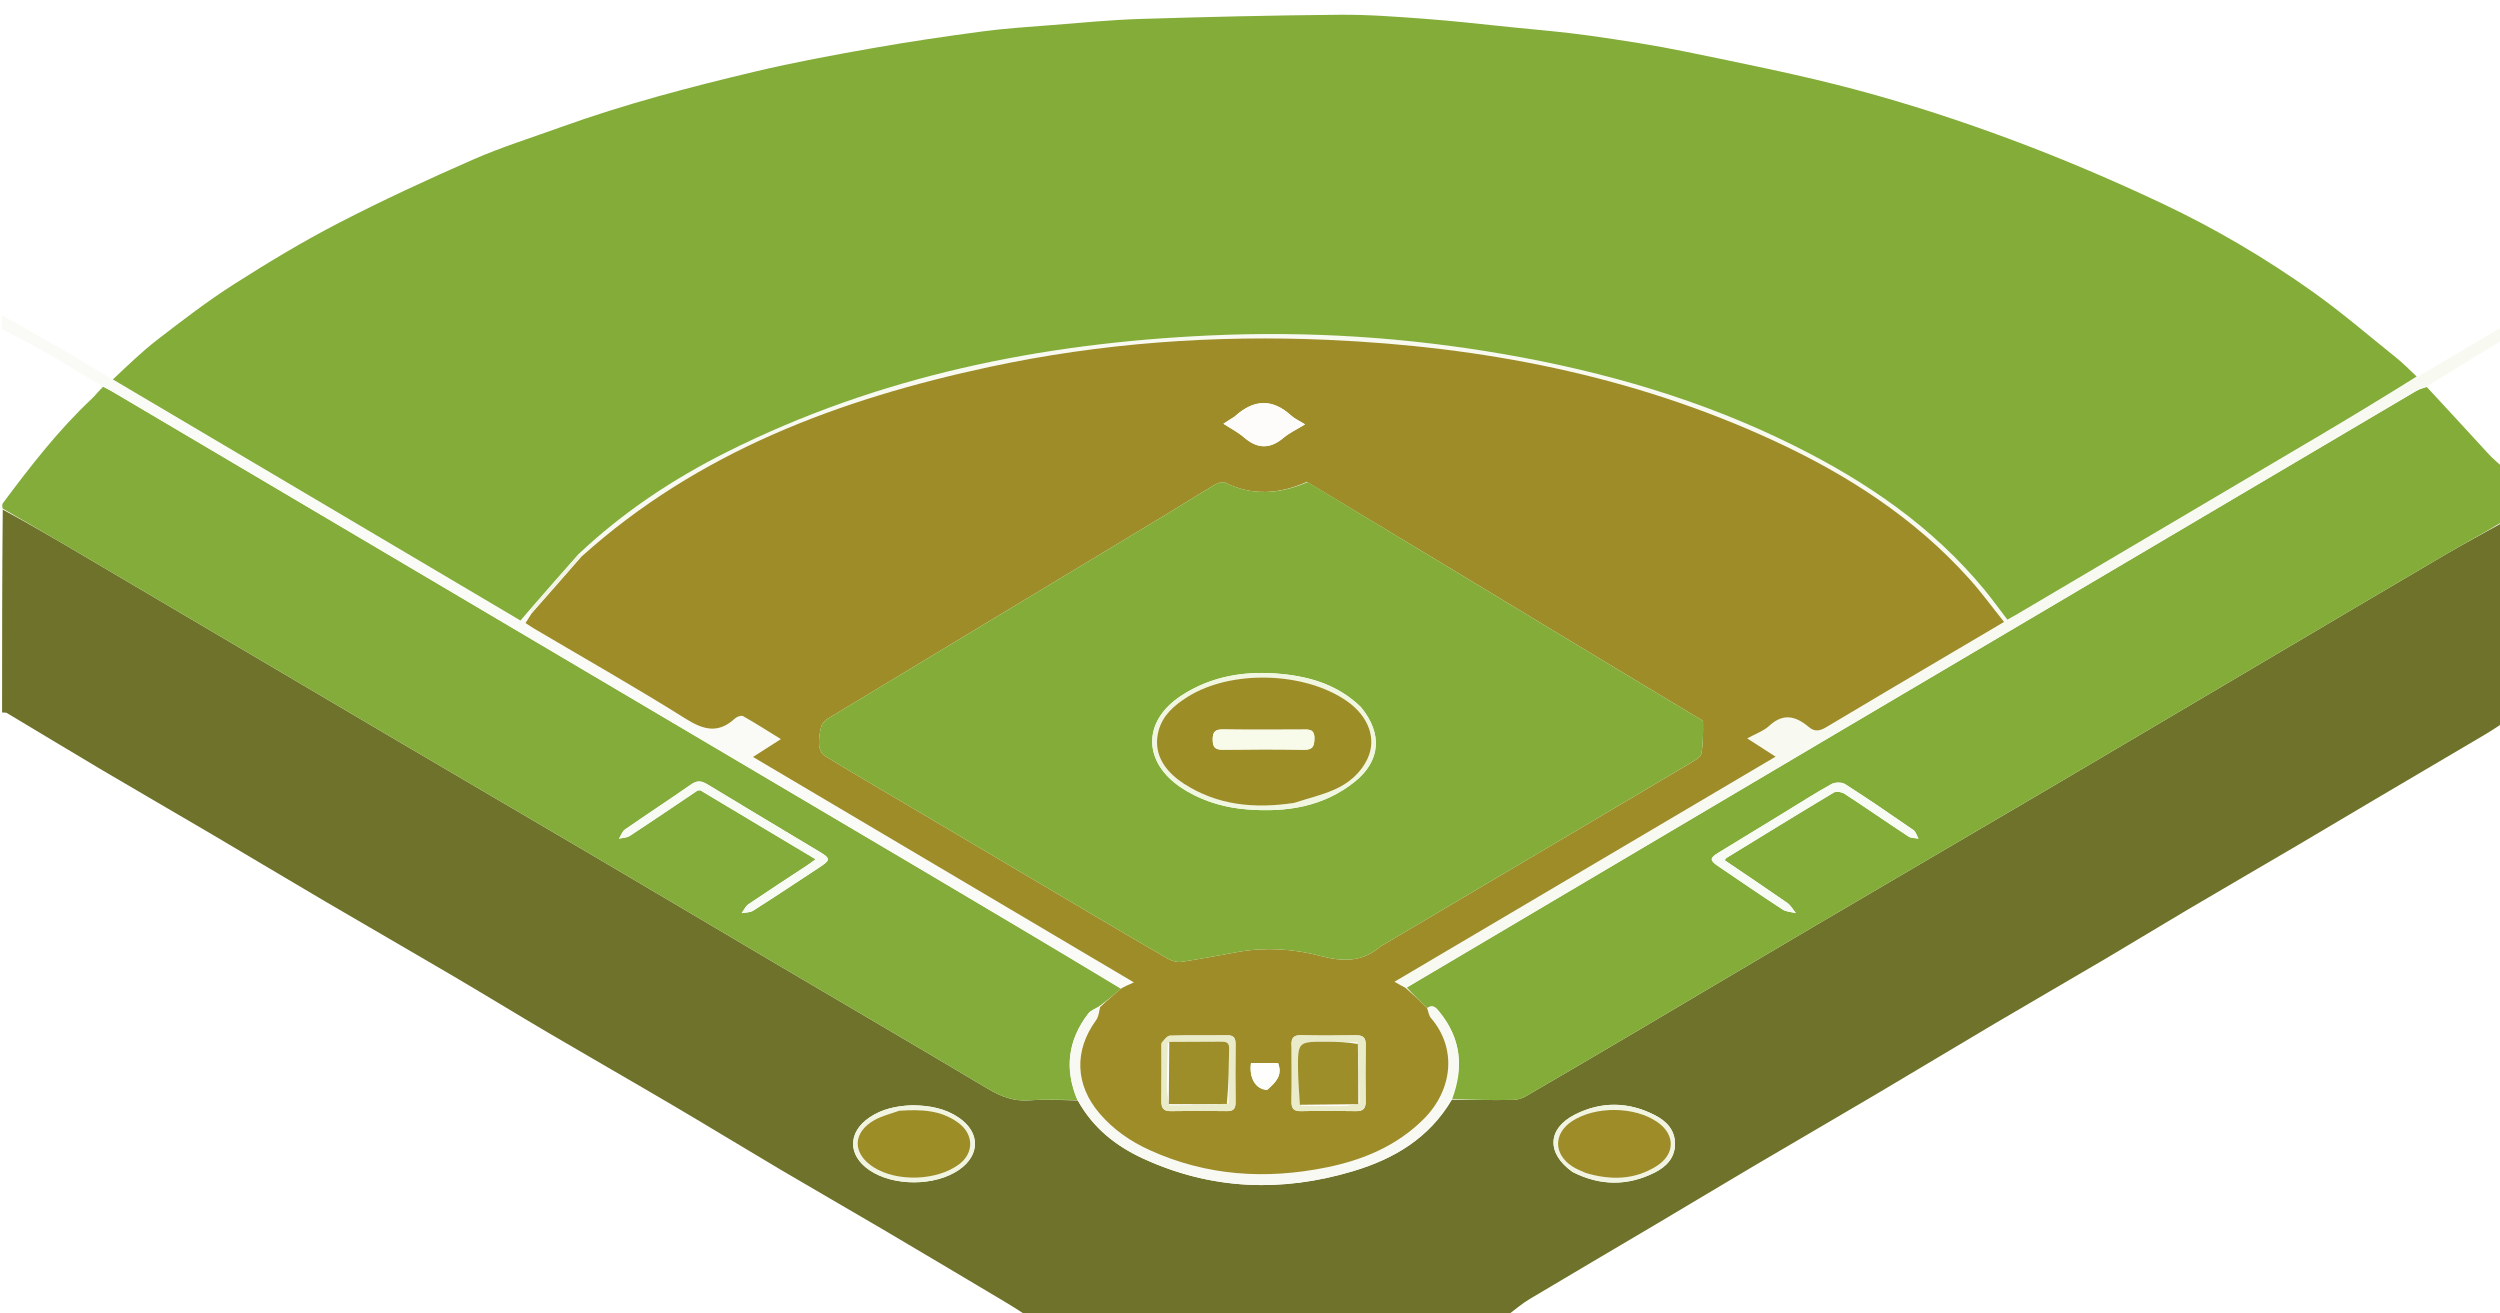
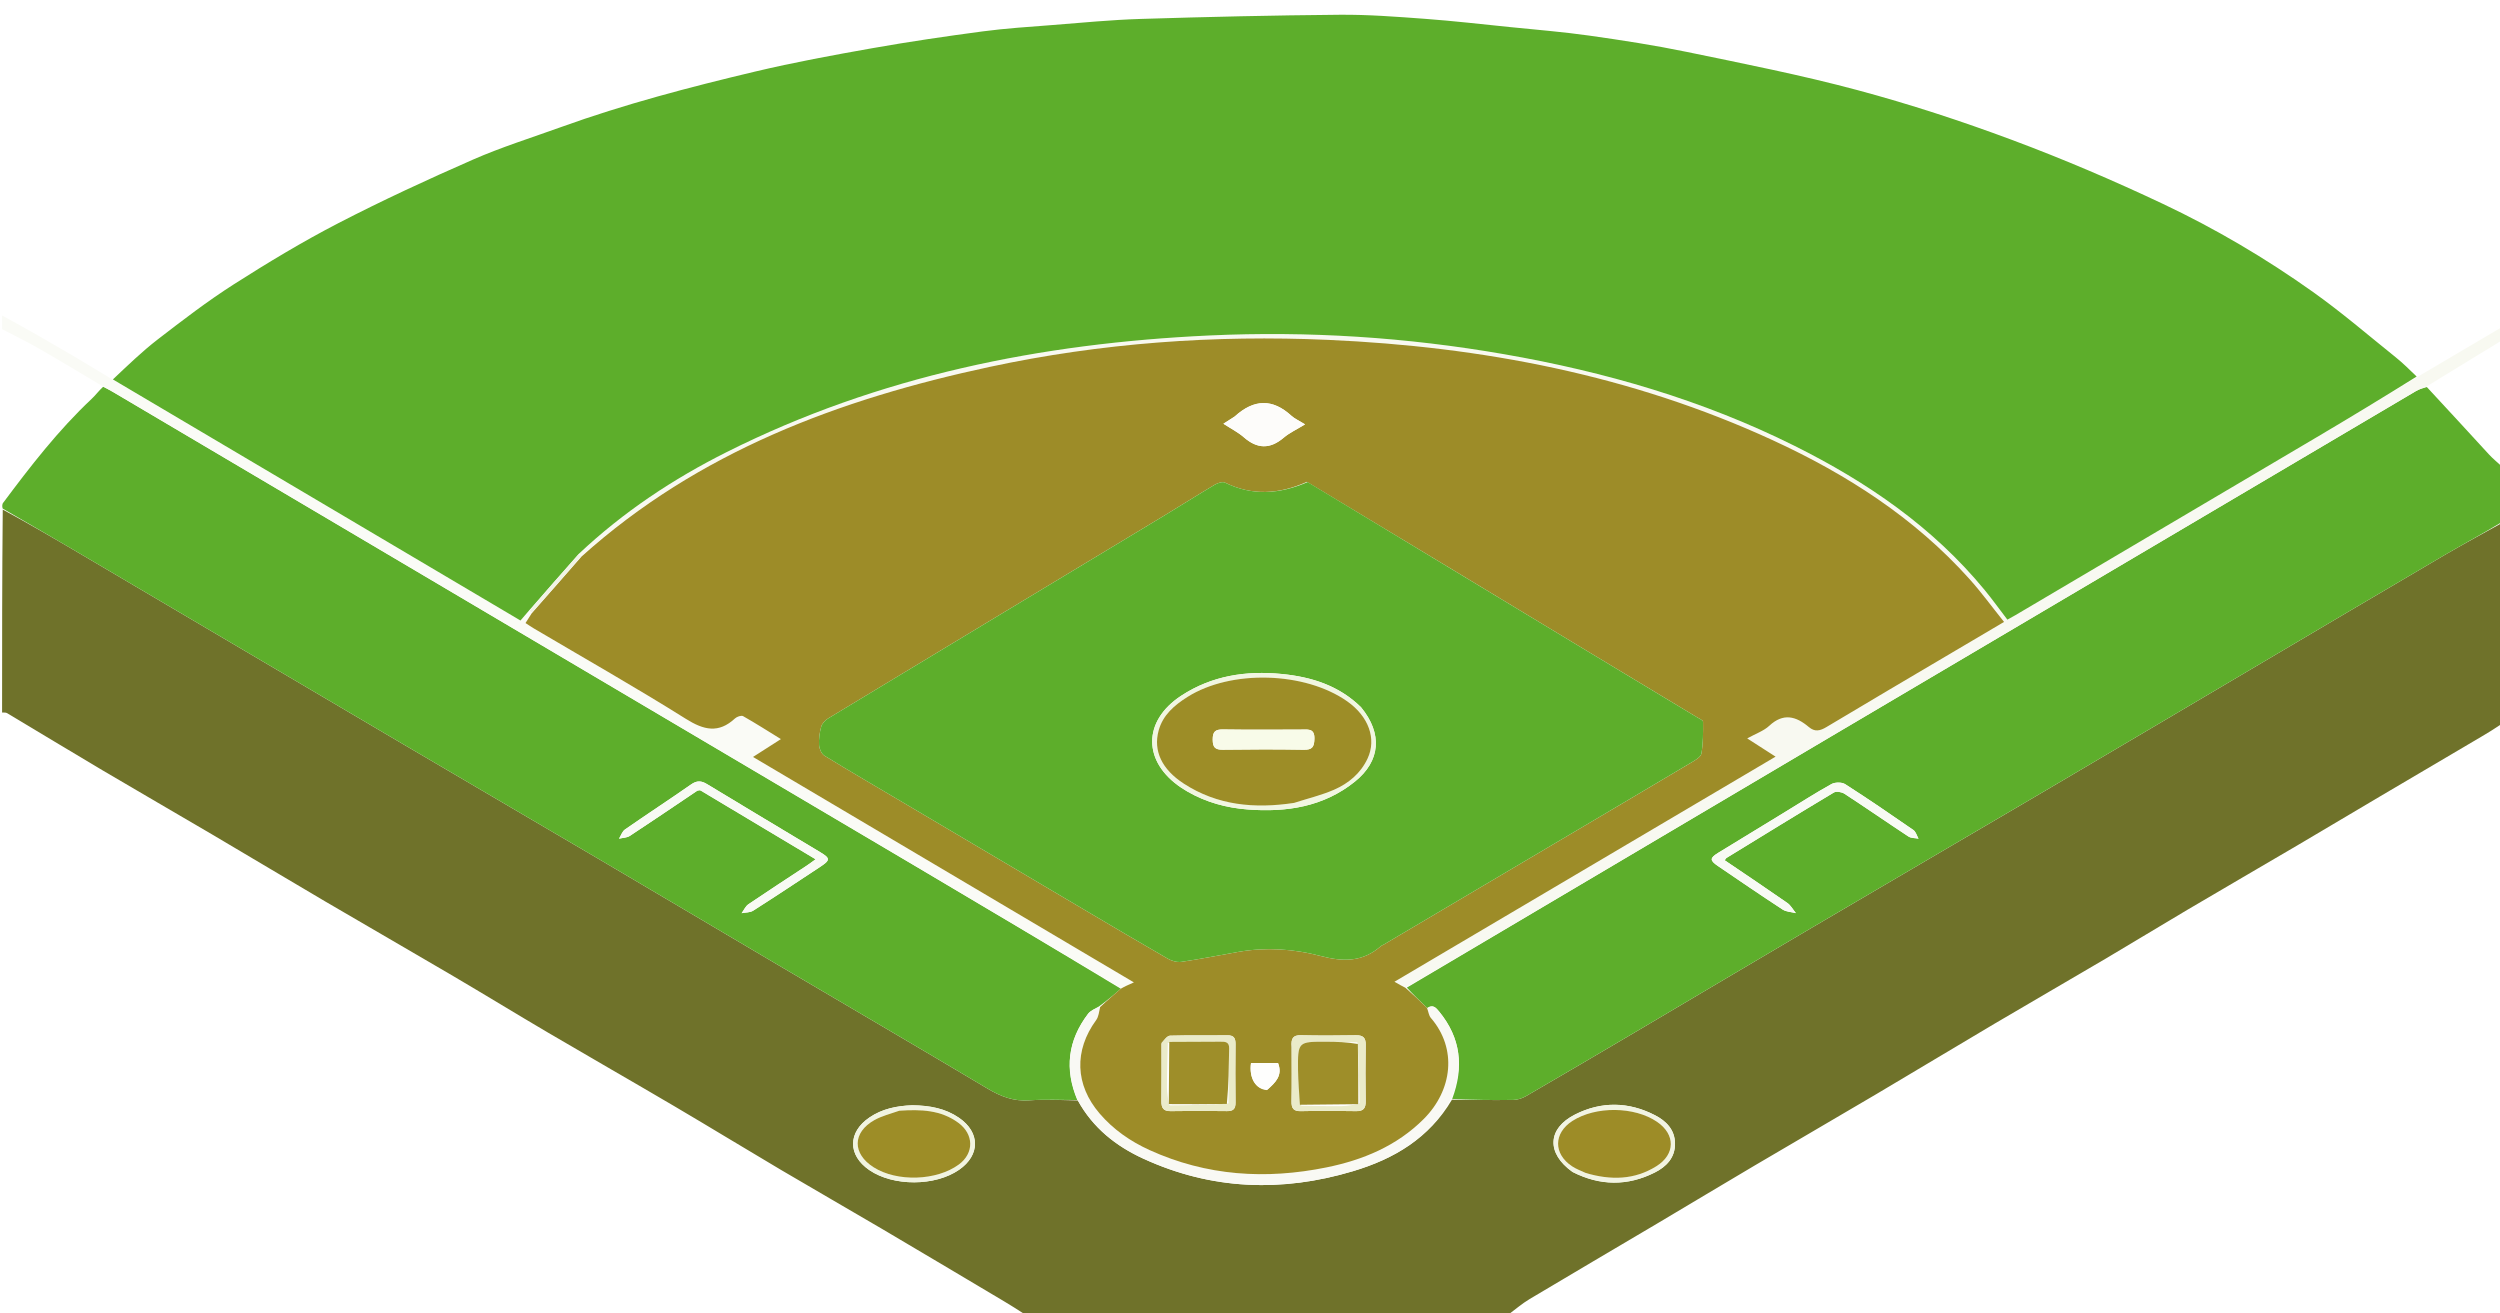
<svg xmlns="http://www.w3.org/2000/svg" version="1.1" id="Layer_1" x="0px" y="0px" width="100%" viewBox="0 0 1200 630" enable-background="new 0 0 1200 630" xml:space="preserve">
  <path id="warning-track" fill="#6F722A" opacity="1" stroke="none" d=" M724,631   C646.646,631 569.292,631 491.549,630.642   C488.129,628.421 485.122,626.517 482.063,624.699   C462.441,613.033 442.836,601.337 423.167,589.748   C407.148,580.309 391.004,571.083 374.998,561.622   C357.876,551.5 340.908,541.117 323.768,531.026   C303.67,519.194 283.417,507.624 263.31,495.808   C247.706,486.638 232.273,477.176 216.672,468.001   C196.563,456.176 176.329,444.565 156.212,432.755   C138.071,422.105 120.04,411.265 101.913,400.591   C84.344,390.246 66.671,380.077 49.124,369.696   C33.826,360.646 18.645,351.397 3.381,342.29   C2.753,341.915 1.801,342.084 1,342   C1,309.646 1,277.292 1.321,244.6   C13.836,251.387 26.05,258.478 38.22,265.644   C67.568,282.925 96.895,300.241 126.231,317.542   C148.699,330.792 171.154,344.064 193.641,357.283   C225.15,375.807 256.704,394.254 288.2,412.8   C316.687,429.574 345.108,446.46 373.582,463.255   C407.063,483.004 440.63,502.608 474.015,522.519   C480.356,526.301 486.562,528.73 494.124,528.169   C501.744,527.604 509.437,528.024 517.358,528.227   C524.644,541.436 535.654,550.109 548.746,556.129   C581.459,571.172 615.203,572.409 649.404,562.18   C669.01,556.317 686.024,546.426 696.933,527.848   C707.093,527.97 716.757,528.113 726.416,527.96   C728.459,527.927 730.698,527.179 732.488,526.141   C750.023,515.966 767.5,505.691 784.958,495.384   C813.434,478.572 841.851,461.662 870.35,444.89   C907.447,423.058 944.622,401.359 981.722,379.532   C1014.523,360.233 1047.266,340.834 1080.037,321.485   C1111.092,303.149 1142.121,284.77 1173.227,266.52   C1182.372,261.154 1191.736,256.163 1201,251   C1201,283.021 1201,315.042 1200.642,347.577   C1197.221,349.923 1194.168,351.771 1191.094,353.584   C1174.801,363.192 1158.496,372.778 1142.21,382.397   C1129.157,390.107 1116.146,397.89 1103.078,405.575   C1085.366,415.99 1067.587,426.292 1049.893,436.737   C1036.704,444.522 1023.646,452.526 1010.455,460.306   C992.753,470.747 974.941,481 957.248,491.454   C938.308,502.645 919.486,514.034 900.549,525.23   C881.177,536.683 861.701,547.962 842.32,559.398   C826.6,568.674 810.97,578.102 795.268,587.408   C774.931,599.461 754.53,611.408 734.236,623.533   C730.626,625.69 727.402,628.495 724,631  M437.677,530.535   C430.417,530.806 423.464,532.224 417.345,536.382   C406.875,543.495 406.868,554.504 417.271,561.638   C428.785,569.534 448.875,569.463 460.373,561.486   C470.544,554.43 470.545,543.573 460.33,536.548   C453.779,532.043 446.337,530.631 437.677,530.535  M754.945,562.622   C768.014,569.271 781.216,569.372 794.254,562.825   C799.792,560.043 804.089,555.734 804.008,548.863   C803.93,542.244 799.769,538.079 794.403,535.314   C781.746,528.792 768.699,528.558 756.018,534.965   C742.728,541.679 742.181,553.554 754.945,562.622  z" />
-   <path id="left-foul-grass" fill="#83AC3A" opacity="1" stroke="none" d=" M517.099,528.013   C509.437,528.024 501.744,527.604 494.124,528.169   C486.562,528.73 480.356,526.301 474.015,522.519   C440.63,502.608 407.063,483.004 373.582,463.255   C345.108,446.46 316.687,429.574 288.2,412.8   C256.704,394.254 225.15,375.807 193.641,357.283   C171.154,344.064 148.699,330.792 126.231,317.542   C96.895,300.241 67.568,282.925 38.22,265.644   C26.05,258.478 13.836,251.387 1.321,244.131   C1,243.25 1,242.5 1.33,241.588   C14.607,223.804 27.958,206.53 43.96,191.489   C45.871,189.693 47.44,187.533 49.514,185.645   C51.32,186.545 52.804,187.299 54.234,188.144   C182.334,263.829 310.437,339.51 438.521,415.222   C471.736,434.855 504.892,454.585 537.984,474.584   C534.562,477.628 531.232,480.358 527.538,483.068   C525.51,484.236 523.432,485.11 522.25,486.666   C512.563,499.409 510.862,513.239 517.099,528.013  M334.857,379.434   C335.331,379.421 335.919,379.217 336.263,379.422   C354.533,390.317 372.782,401.247 391.503,412.453   C389.763,413.698 388.477,414.683 387.129,415.572   C377.828,421.712 368.47,427.766 359.251,434.028   C357.839,434.987 357.056,436.872 355.982,438.329   C357.846,437.954 360.029,438.078 361.524,437.125   C372.323,430.24 382.993,423.153 393.683,416.097   C398.613,412.843 398.614,412 393.689,409.039   C375.588,398.157 357.443,387.35 339.392,376.387   C336.607,374.695 334.511,374.584 331.737,376.517   C321.23,383.84 310.505,390.85 299.987,398.157   C298.654,399.083 298.06,401.073 297.124,402.57   C298.878,402.144 300.919,402.155 302.341,401.221   C313.047,394.193 323.632,386.978 334.857,379.434  z" />
-   <path id="right-foul-grass" fill="#83AC39" opacity="1" stroke="none" d=" M1201,250.531   C1191.736,256.163 1182.372,261.154 1173.227,266.52   C1142.121,284.77 1111.092,303.149 1080.037,321.485   C1047.266,340.834 1014.523,360.233 981.722,379.532   C944.622,401.359 907.447,423.058 870.35,444.89   C841.851,461.662 813.434,478.572 784.958,495.384   C767.5,505.691 750.023,515.966 732.488,526.141   C730.698,527.179 728.459,527.927 726.416,527.96   C716.757,528.113 707.093,527.97 697.05,527.481   C702.814,512.068 701.147,498.218 690.814,485.577   C689.242,483.654 687.719,481.916 684.986,483.848   C681.548,480.436 678.27,477.332 675.295,474.044   C743.26,433.804 810.902,393.712 878.59,353.7   C972.265,298.327 1065.972,243.011 1159.684,187.702   C1161.185,186.816 1162.919,186.322 1164.892,185.789   C1175.056,196.675 1184.842,207.442 1194.708,218.135   C1196.647,220.236 1198.895,222.052 1201,224   C1201,232.688 1201,241.375 1201,250.531  M855.824,390.367   C845.455,396.693 835.069,402.99 824.727,409.359   C820.642,411.874 820.614,412.972 824.594,415.686   C834.908,422.718 845.217,429.76 855.672,436.578   C857.421,437.718 859.891,437.754 862.027,438.301   C860.674,436.65 859.604,434.592 857.919,433.416   C847.984,426.481 837.906,419.751 827.863,412.943   C828.296,412.333 828.42,411.988 828.665,411.838   C845.826,401.314 862.963,390.749 880.238,380.415   C881.434,379.7 884.031,380.143 885.351,381.005   C895.662,387.738 905.782,394.762 916.071,401.53   C917.35,402.371 919.268,402.24 920.89,402.56   C920.085,401.151 919.625,399.244 918.422,398.411   C907.617,390.922 896.761,383.496 885.693,376.406   C884.087,375.378 880.82,375.399 879.107,376.349   C871.401,380.62 863.978,385.402 855.824,390.367  z" />
+   <path id="left-foul-grass" fill="#5DAE2B" opacity="1" stroke="none" d=" M517.099,528.013   C509.437,528.024 501.744,527.604 494.124,528.169   C486.562,528.73 480.356,526.301 474.015,522.519   C440.63,502.608 407.063,483.004 373.582,463.255   C345.108,446.46 316.687,429.574 288.2,412.8   C256.704,394.254 225.15,375.807 193.641,357.283   C171.154,344.064 148.699,330.792 126.231,317.542   C96.895,300.241 67.568,282.925 38.22,265.644   C26.05,258.478 13.836,251.387 1.321,244.131   C1,243.25 1,242.5 1.33,241.588   C14.607,223.804 27.958,206.53 43.96,191.489   C45.871,189.693 47.44,187.533 49.514,185.645   C51.32,186.545 52.804,187.299 54.234,188.144   C182.334,263.829 310.437,339.51 438.521,415.222   C471.736,434.855 504.892,454.585 537.984,474.584   C534.562,477.628 531.232,480.358 527.538,483.068   C525.51,484.236 523.432,485.11 522.25,486.666   C512.563,499.409 510.862,513.239 517.099,528.013  M334.857,379.434   C335.331,379.421 335.919,379.217 336.263,379.422   C354.533,390.317 372.782,401.247 391.503,412.453   C389.763,413.698 388.477,414.683 387.129,415.572   C377.828,421.712 368.47,427.766 359.251,434.028   C357.839,434.987 357.056,436.872 355.982,438.329   C357.846,437.954 360.029,438.078 361.524,437.125   C372.323,430.24 382.993,423.153 393.683,416.097   C398.613,412.843 398.614,412 393.689,409.039   C375.588,398.157 357.443,387.35 339.392,376.387   C336.607,374.695 334.511,374.584 331.737,376.517   C321.23,383.84 310.505,390.85 299.987,398.157   C298.654,399.083 298.06,401.073 297.124,402.57   C298.878,402.144 300.919,402.155 302.341,401.221   C313.047,394.193 323.632,386.978 334.857,379.434  z" />
+   <path id="right-foul-grass" fill="#5DAE2B" opacity="1" stroke="none" d=" M1201,250.531   C1191.736,256.163 1182.372,261.154 1173.227,266.52   C1142.121,284.77 1111.092,303.149 1080.037,321.485   C1047.266,340.834 1014.523,360.233 981.722,379.532   C944.622,401.359 907.447,423.058 870.35,444.89   C841.851,461.662 813.434,478.572 784.958,495.384   C767.5,505.691 750.023,515.966 732.488,526.141   C730.698,527.179 728.459,527.927 726.416,527.96   C716.757,528.113 707.093,527.97 697.05,527.481   C702.814,512.068 701.147,498.218 690.814,485.577   C689.242,483.654 687.719,481.916 684.986,483.848   C681.548,480.436 678.27,477.332 675.295,474.044   C743.26,433.804 810.902,393.712 878.59,353.7   C972.265,298.327 1065.972,243.011 1159.684,187.702   C1161.185,186.816 1162.919,186.322 1164.892,185.789   C1175.056,196.675 1184.842,207.442 1194.708,218.135   C1196.647,220.236 1198.895,222.052 1201,224   C1201,232.688 1201,241.375 1201,250.531  M855.824,390.367   C845.455,396.693 835.069,402.99 824.727,409.359   C820.642,411.874 820.614,412.972 824.594,415.686   C834.908,422.718 845.217,429.76 855.672,436.578   C857.421,437.718 859.891,437.754 862.027,438.301   C860.674,436.65 859.604,434.592 857.919,433.416   C847.984,426.481 837.906,419.751 827.863,412.943   C828.296,412.333 828.42,411.988 828.665,411.838   C845.826,401.314 862.963,390.749 880.238,380.415   C881.434,379.7 884.031,380.143 885.351,381.005   C895.662,387.738 905.782,394.762 916.071,401.53   C917.35,402.371 919.268,402.24 920.89,402.56   C920.085,401.151 919.625,399.244 918.422,398.411   C907.617,390.922 896.761,383.496 885.693,376.406   C884.087,375.378 880.82,375.399 879.107,376.349   C871.401,380.62 863.978,385.402 855.824,390.367  z" />
  <path id="right-foul-line" fill="#F8F9F1" opacity="1" stroke="none" d=" M1164.544,185.645   C1162.919,186.322 1161.185,186.816 1159.684,187.702   C1065.972,243.011 972.265,298.327 878.59,353.7   C810.902,393.712 743.26,433.804 674.946,473.966   C672.883,473.264 671.472,472.455 669.343,471.236   C730.506,435.114 791.099,399.33 852.286,363.194   C847.777,360.295 843.664,357.649 838.668,354.436   C842.789,352.143 846.578,350.871 849.241,348.39   C856.011,342.081 862.105,343.797 868.236,348.975   C871.145,351.433 873.627,350.834 876.706,348.987   C896.682,337.002 916.772,325.207 936.826,313.354   C944.963,308.546 953.106,303.748 961.951,298.529   C956.167,291.315 951.076,284.312 945.325,277.902   C918.946,248.502 886.406,227.65 850.872,211.281   C783.203,180.11 711.463,166.415 637.514,163.136   C582.883,160.713 528.629,164.611 475.094,176.094   C402.937,191.572 335.197,216.769 278.931,266.97   C278.453,266.561 278.224,266.276 278.159,265.702   C299.35,245.61 323.193,229.84 348.919,216.946   C421.804,180.418 499.793,164.75 580.603,161.024   C628.03,158.837 675.162,161.879 721.943,170.016   C770.38,178.439 817.231,191.998 861.364,214.004   C896.108,231.328 927.718,252.908 952.639,283.223   C956.408,287.807 959.874,292.641 963.536,297.433   C965.009,296.615 966.18,296 967.318,295.329   C1015.623,266.813 1063.941,238.318 1112.219,209.757   C1128.243,200.278 1144.167,190.628 1160.136,181.055   C1173.545,173.133 1186.955,165.21 1200.682,157.144   C1201,159.042 1201,161.083 1200.636,163.536   C1196.926,165.927 1193.558,167.87 1190.239,169.894   C1181.662,175.125 1173.107,180.392 1164.544,185.645  z" />
  <path id="left-foul-line" fill="#FAFBF6" opacity="1" stroke="none" d=" M538.075,474.271   C504.892,454.585 471.736,434.855 438.521,415.222   C310.437,339.51 182.334,263.829 54.234,188.144   C52.804,187.299 51.32,186.545 49.28,185.42   C38.803,179.203 28.971,173.202 18.987,167.467   C13.116,164.094 7.004,161.141 1,158   C1,155.958 1,153.917 1,151.438   C12.418,157.622 23.86,164.203 35.244,170.881   C41.294,174.43 47.246,178.148 53.847,182.073   C119.554,220.841 184.655,259.325 249.825,297.85   C251.435,295.977 252.715,294.487 254.235,293.133   C254.681,293.567 254.886,293.867 254.969,294.509   C254.009,296.203 253.171,297.555 252.237,299.061   C253.815,300.082 255.028,300.931 256.299,301.681   C280.634,316.062 305.244,330.004 329.175,345.027   C337.871,350.486 344.903,352.151 352.807,344.844   C353.716,344.003 355.833,343.273 356.678,343.75   C362.646,347.122 368.427,350.824 374.829,354.765   C370.135,357.77 365.998,360.42 361.445,363.335   C422.54,399.498 483.061,435.32 544.262,471.545   C541.655,472.694 539.865,473.482 538.075,474.271  z" />
  <path id="home-arc" fill="#F9F9F4" opacity="1" stroke="none" d=" M685.147,484.156   C687.719,481.916 689.242,483.654 690.814,485.577   C701.147,498.218 702.814,512.068 696.552,527.396   C686.024,546.426 669.01,556.317 649.404,562.18   C615.203,572.409 581.459,571.172 548.746,556.129   C535.654,550.109 524.644,541.436 517.358,528.227   C510.862,513.239 512.563,499.409 522.25,486.666   C523.432,485.11 525.51,484.236 527.679,483.382   C527.533,485.707 527.334,488.027 526.16,489.634   C515.476,504.248 516.013,520.71 527.813,534.483   C534.433,542.209 542.607,547.858 551.785,552.036   C579.122,564.477 607.602,566.278 636.697,560.359   C654.227,556.793 670.399,550.086 683.355,537.155   C697.168,523.369 699.597,503.395 686.798,488.582   C685.833,487.465 685.678,485.648 685.147,484.156  z" />
  <path id="left-on-deck" fill="#F1F4E1" opacity="1" stroke="none" d=" M438.114,530.526   C446.337,530.631 453.779,532.043 460.33,536.548   C470.545,543.573 470.544,554.43 460.373,561.486   C448.875,569.463 428.785,569.534 417.271,561.638   C406.868,554.504 406.875,543.495 417.345,536.382   C423.464,532.224 430.417,530.806 438.114,530.526  M431.208,533.216   C427.354,534.666 423.24,535.653 419.696,537.652   C409.117,543.62 409.057,553.757 419.312,560.276   C430.563,567.429 449.598,566.815 460.255,558.957   C467.622,553.524 467.499,544.496 460.076,538.993   C451.627,532.728 441.962,532.46 431.208,533.216  z" />
  <path id="right-on-deck" fill="#F2F4E2" opacity="1" stroke="none" d=" M754.639,562.417   C742.181,553.554 742.728,541.679 756.018,534.965   C768.699,528.558 781.746,528.792 794.403,535.314   C799.769,538.079 803.93,542.244 804.008,548.863   C804.089,555.734 799.792,560.043 794.254,562.825   C781.216,569.372 768.014,569.271 754.639,562.417  M761.618,563.147   C773.226,566.594 784.545,566.375 795.063,559.788   C804.23,554.047 804.249,544.51 795.36,538.457   C784.507,531.066 765.934,530.871 754.782,538.03   C745.66,543.886 745.556,553.897 754.637,559.855   C756.559,561.117 758.77,561.938 761.618,563.147  z" />
-   <path id="outfield-grass" fill="#83AC39" opacity="1" stroke="none" d=" M253.996,292.997   C252.715,294.487 251.435,295.977 249.825,297.85   C184.655,259.325 119.554,220.841 54.185,182.128   C61.189,175.52 68.159,168.747 75.805,162.85   C87.68,153.69 99.626,144.516 112.253,136.461   C128.595,126.035 145.261,115.981 162.47,107.085   C183.603,96.161 205.247,86.159 227.042,76.607   C240.727,70.61 255.079,66.13 269.159,61.045   C299.65,50.035 330.97,41.841 362.452,34.353   C381.129,29.911 400.054,26.435 418.967,23.091   C436.48,19.994 454.093,17.406 471.724,15.063   C482.781,13.593 493.944,12.892 505.074,12.023   C519.187,10.92 533.299,9.527 547.437,9.09   C579.28,8.105 611.137,7.351 642.993,7.083   C656.676,6.968 670.39,8.035 684.055,9.041   C697.631,10.042 711.166,11.607 724.713,12.987   C737.431,14.282 750.191,15.296 762.84,17.089   C778.49,19.308 794.147,21.71 809.618,24.912   C837.023,30.584 864.536,36.003 891.543,43.246   C916.626,49.972 941.428,58.084 965.766,67.16   C990.318,76.316 1014.503,86.657 1038.198,97.857   C1063.414,109.777 1087.517,123.981 1110.268,140.167   C1123.981,149.923 1136.799,160.944 1149.938,171.497   C1153.401,174.278 1156.564,177.434 1160,180.737   C1144.167,190.628 1128.243,200.278 1112.219,209.757   C1063.941,238.318 1015.623,266.813 967.318,295.329   C966.18,296 965.009,296.615 963.536,297.433   C959.874,292.641 956.408,287.807 952.639,283.223   C927.718,252.908 896.108,231.328 861.364,214.004   C817.231,191.998 770.38,178.439 721.943,170.016   C675.162,161.879 628.03,158.837 580.603,161.024   C499.793,164.75 421.804,180.418 348.919,216.946   C323.193,229.84 299.35,245.61 277.851,265.832   C269.585,275.167 261.791,284.082 253.996,292.997  z" />
+   <path id="outfield-grass" fill="#5DAE2B" opacity="1" stroke="none" d=" M253.996,292.997   C252.715,294.487 251.435,295.977 249.825,297.85   C184.655,259.325 119.554,220.841 54.185,182.128   C61.189,175.52 68.159,168.747 75.805,162.85   C87.68,153.69 99.626,144.516 112.253,136.461   C128.595,126.035 145.261,115.981 162.47,107.085   C183.603,96.161 205.247,86.159 227.042,76.607   C240.727,70.61 255.079,66.13 269.159,61.045   C299.65,50.035 330.97,41.841 362.452,34.353   C381.129,29.911 400.054,26.435 418.967,23.091   C436.48,19.994 454.093,17.406 471.724,15.063   C482.781,13.593 493.944,12.892 505.074,12.023   C519.187,10.92 533.299,9.527 547.437,9.09   C579.28,8.105 611.137,7.351 642.993,7.083   C656.676,6.968 670.39,8.035 684.055,9.041   C697.631,10.042 711.166,11.607 724.713,12.987   C737.431,14.282 750.191,15.296 762.84,17.089   C778.49,19.308 794.147,21.71 809.618,24.912   C837.023,30.584 864.536,36.003 891.543,43.246   C916.626,49.972 941.428,58.084 965.766,67.16   C990.318,76.316 1014.503,86.657 1038.198,97.857   C1063.414,109.777 1087.517,123.981 1110.268,140.167   C1123.981,149.923 1136.799,160.944 1149.938,171.497   C1153.401,174.278 1156.564,177.434 1160,180.737   C1144.167,190.628 1128.243,200.278 1112.219,209.757   C1063.941,238.318 1015.623,266.813 967.318,295.329   C966.18,296 965.009,296.615 963.536,297.433   C959.874,292.641 956.408,287.807 952.639,283.223   C927.718,252.908 896.108,231.328 861.364,214.004   C817.231,191.998 770.38,178.439 721.943,170.016   C675.162,161.879 628.03,158.837 580.603,161.024   C499.793,164.75 421.804,180.418 348.919,216.946   C323.193,229.84 299.35,245.61 277.851,265.832   C269.585,275.167 261.791,284.082 253.996,292.997  z" />
  <path id="infield-clay" fill="#9D8C28" opacity="1" stroke="none" d=" M684.986,483.848   C685.678,485.648 685.833,487.465 686.798,488.582   C699.597,503.395 697.168,523.369 683.355,537.155   C670.399,550.086 654.227,556.793 636.697,560.359   C607.602,566.278 579.122,564.477 551.785,552.036   C542.607,547.858 534.433,542.209 527.813,534.483   C516.013,520.71 515.476,504.248 526.16,489.634   C527.334,488.027 527.533,485.707 528.043,483.403   C531.232,480.358 534.562,477.628 537.984,474.584   C539.865,473.482 541.655,472.694 544.262,471.545   C483.061,435.32 422.54,399.498 361.445,363.335   C365.998,360.42 370.135,357.77 374.829,354.765   C368.427,350.824 362.646,347.122 356.678,343.75   C355.833,343.273 353.716,344.003 352.807,344.844   C344.903,352.151 337.871,350.486 329.175,345.027   C305.244,330.004 280.634,316.062 256.299,301.681   C255.028,300.931 253.815,300.082 252.237,299.061   C253.171,297.555 254.009,296.203 255.258,294.333   C263.506,284.908 271.343,276.001 279.179,267.093   C335.197,216.769 402.937,191.572 475.094,176.094   C528.629,164.611 582.883,160.713 637.514,163.136   C711.463,166.415 783.203,180.11 850.872,211.281   C886.406,227.65 918.946,248.502 945.325,277.902   C951.076,284.312 956.167,291.315 961.951,298.529   C953.106,303.748 944.963,308.546 936.826,313.354   C916.772,325.207 896.682,337.002 876.706,348.987   C873.627,350.834 871.145,351.433 868.236,348.975   C862.105,343.797 856.011,342.081 849.241,348.39   C846.578,350.871 842.789,352.143 838.668,354.436   C843.664,357.649 847.777,360.295 852.286,363.194   C791.099,399.33 730.506,435.114 669.343,471.236   C671.472,472.455 672.883,473.264 674.643,474.151   C678.27,477.332 681.548,480.436 684.986,483.848  M627.318,231.282   C614.255,237.165 601.201,238.175 587.961,231.644   C586.754,231.049 584.414,231.877 582.999,232.717   C574.715,237.633 566.587,242.812 558.338,247.79   C504.714,280.146 451.066,312.461 397.472,344.868   C396.058,345.723 394.594,347.297 394.173,348.819   C393.389,351.654 392.969,354.722 393.154,357.645   C393.266,359.43 394.332,361.872 395.753,362.743   C408.357,370.468 421.139,377.905 433.865,385.433   C462.604,402.436 491.335,419.452 520.081,436.443   C533.525,444.39 546.958,452.358 560.498,460.139   C562.384,461.223 564.965,461.999 567.043,461.692   C576.188,460.344 585.262,458.526 594.368,456.914   C607.67,454.56 621.116,455.486 633.844,458.854   C644.87,461.772 654.154,461.78 662.856,454.107   C663.219,453.786 663.744,453.653 664.173,453.399   C691.199,437.417 718.223,421.43 745.248,405.445   C767.413,392.335 789.593,379.251 811.719,366.076   C813.627,364.94 816.375,363.417 816.672,361.714   C817.543,356.723 817.511,351.55 817.462,346.451   C817.455,345.681 815.509,344.859 814.387,344.181   C796.325,333.277 778.238,322.416 760.183,311.5   C716.114,284.857 672.059,258.19 627.318,231.282  M592.479,200.028   C590.968,201 589.457,201.972 587.243,203.395   C590.854,205.749 594.246,207.451 597.014,209.869   C603.476,215.513 609.576,215.699 616.177,210.089   C618.923,207.755 622.332,206.202 626.427,203.688   C623.412,201.827 621.402,200.973 619.883,199.583   C610.883,191.351 602.013,191.404 592.479,200.028  M619.987,502.676   C619.987,511.337 620.099,520 619.933,528.657   C619.868,532.048 620.896,533.433 624.475,533.354   C633.298,533.159 642.131,533.174 650.955,533.346   C654.548,533.416 655.573,531.874 655.527,528.555   C655.404,519.563 655.378,510.566 655.537,501.575   C655.599,498.081 654.278,496.876 650.841,496.937   C642.017,497.092 633.184,497.128 624.362,496.923   C620.661,496.837 619.619,498.461 619.987,502.676  M557.519,500.991   C557.518,510.156 557.59,519.321 557.475,528.484   C557.434,531.737 558.317,533.416 561.978,533.346   C570.972,533.174 579.973,533.208 588.969,533.333   C592.018,533.375 593.084,532.194 593.05,529.21   C592.941,519.88 592.948,510.548 593.046,501.218   C593.076,498.372 592.318,496.901 589.127,496.946   C579.964,497.075 570.795,496.861 561.638,497.13   C560.244,497.172 558.903,499.066 557.519,500.991  M608.393,522.995   C612.138,519.657 615.838,516.301 613.45,510.236   C609.213,510.236 604.833,510.236 600.48,510.236   C599.493,517.354 602.624,522.862 608.393,522.995  z" />
  <path id="third-coach-box" fill="#F8FAF4" opacity="1" stroke="none" d=" M334.556,379.628   C323.632,386.978 313.047,394.193 302.341,401.221   C300.919,402.155 298.878,402.144 297.124,402.57   C298.06,401.073 298.654,399.083 299.987,398.157   C310.505,390.85 321.23,383.84 331.737,376.517   C334.511,374.584 336.607,374.695 339.392,376.387   C357.443,387.35 375.588,398.157 393.689,409.039   C398.614,412 398.613,412.843 393.683,416.097   C382.993,423.153 372.323,430.24 361.524,437.125   C360.029,438.078 357.846,437.954 355.982,438.329   C357.056,436.872 357.839,434.987 359.251,434.028   C368.47,427.766 377.828,421.712 387.129,415.572   C388.477,414.683 389.763,413.698 391.503,412.453   C372.782,401.247 354.533,390.317 336.263,379.422   C335.919,379.217 335.331,379.421 334.556,379.628  z" />
  <path id="first-coach-box" fill="#F8FAF4" opacity="1" stroke="none" d=" M856.139,390.183   C863.978,385.402 871.401,380.62 879.107,376.349   C880.82,375.399 884.087,375.378 885.693,376.406   C896.761,383.496 907.617,390.922 918.422,398.411   C919.625,399.244 920.085,401.151 920.89,402.56   C919.268,402.24 917.35,402.371 916.071,401.53   C905.782,394.762 895.662,387.738 885.351,381.005   C884.031,380.143 881.434,379.7 880.238,380.415   C862.963,390.749 845.826,401.314 828.665,411.838   C828.42,411.988 828.296,412.333 827.863,412.943   C837.906,419.751 847.984,426.481 857.919,433.416   C859.604,434.592 860.674,436.65 862.027,438.301   C859.891,437.754 857.421,437.718 855.672,436.578   C845.217,429.76 834.908,422.718 824.594,415.686   C820.614,412.972 820.642,411.874 824.727,409.359   C835.069,402.99 845.455,396.693 856.139,390.183  z" />
  <path fill="#F1F3E5" opacity="1" stroke="none" d=" M278.931,266.97   C271.343,276.001 263.506,284.908 255.38,293.991   C254.886,293.867 254.681,293.567 254.235,293.133   C261.791,284.082 269.585,275.167 277.688,266.121   C278.224,266.276 278.453,266.561 278.931,266.97  z" />
  <path id="left-on-deck-dirt" fill="#9D8D27" opacity="1" stroke="none" d=" M431.647,533.15   C441.962,532.46 451.627,532.728 460.076,538.993   C467.499,544.496 467.622,553.524 460.255,558.957   C449.598,566.815 430.563,567.429 419.312,560.276   C409.057,553.757 409.117,543.62 419.696,537.652   C423.24,535.653 427.354,534.666 431.647,533.15  z" />
  <path id="right-on-deck-dirt" fill="#9D8C27" opacity="1" stroke="none" d=" M761.233,563.054   C758.77,561.938 756.559,561.117 754.637,559.855   C745.556,553.897 745.66,543.886 754.782,538.03   C765.934,530.871 784.507,531.066 795.36,538.457   C804.249,544.51 804.23,554.047 795.063,559.788   C784.545,566.375 773.226,566.594 761.233,563.054  z" />
-   <path id="infield-grass" fill="#83AC39" opacity="1" stroke="none" d=" M627.658,231.408   C672.059,258.19 716.114,284.857 760.183,311.5   C778.238,322.416 796.325,333.277 814.387,344.181   C815.509,344.859 817.455,345.681 817.462,346.451   C817.511,351.55 817.543,356.723 816.672,361.714   C816.375,363.417 813.627,364.94 811.719,366.076   C789.593,379.251 767.413,392.335 745.248,405.445   C718.223,421.43 691.199,437.417 664.173,453.399   C663.744,453.653 663.219,453.786 662.856,454.107   C654.154,461.78 644.87,461.772 633.844,458.854   C621.116,455.486 607.67,454.56 594.368,456.914   C585.262,458.526 576.188,460.344 567.043,461.692   C564.965,461.999 562.384,461.223 560.498,460.139   C546.958,452.358 533.525,444.39 520.081,436.443   C491.335,419.452 462.604,402.436 433.865,385.433   C421.139,377.905 408.357,370.468 395.753,362.743   C394.332,361.872 393.266,359.43 393.154,357.645   C392.969,354.722 393.389,351.654 394.173,348.819   C394.594,347.297 396.058,345.723 397.472,344.868   C451.066,312.461 504.714,280.146 558.338,247.79   C566.587,242.812 574.715,237.633 582.999,232.717   C584.414,231.877 586.754,231.049 587.961,231.644   C601.201,238.175 614.255,237.165 627.658,231.408  M653.177,339.347   C642.647,329.03 629.448,324.913 615.269,323.514   C598.109,321.821 581.648,324.317 566.959,333.962   C548.344,346.186 548.471,365.719 567.028,378.116   C567.996,378.762 568.986,379.378 569.995,379.959   C578.957,385.123 588.726,387.774 598.935,388.553   C617.528,389.972 635.254,387.281 650.289,375.222   C662.679,365.284 663.721,352.179 653.177,339.347  z" />
+   <path id="infield-grass" fill="#5DAE2B" opacity="1" stroke="none" d=" M627.658,231.408   C672.059,258.19 716.114,284.857 760.183,311.5   C778.238,322.416 796.325,333.277 814.387,344.181   C815.509,344.859 817.455,345.681 817.462,346.451   C817.511,351.55 817.543,356.723 816.672,361.714   C816.375,363.417 813.627,364.94 811.719,366.076   C789.593,379.251 767.413,392.335 745.248,405.445   C718.223,421.43 691.199,437.417 664.173,453.399   C663.744,453.653 663.219,453.786 662.856,454.107   C654.154,461.78 644.87,461.772 633.844,458.854   C621.116,455.486 607.67,454.56 594.368,456.914   C585.262,458.526 576.188,460.344 567.043,461.692   C564.965,461.999 562.384,461.223 560.498,460.139   C546.958,452.358 533.525,444.39 520.081,436.443   C491.335,419.452 462.604,402.436 433.865,385.433   C421.139,377.905 408.357,370.468 395.753,362.743   C394.332,361.872 393.266,359.43 393.154,357.645   C392.969,354.722 393.389,351.654 394.173,348.819   C394.594,347.297 396.058,345.723 397.472,344.868   C451.066,312.461 504.714,280.146 558.338,247.79   C566.587,242.812 574.715,237.633 582.999,232.717   C584.414,231.877 586.754,231.049 587.961,231.644   C601.201,238.175 614.255,237.165 627.658,231.408  M653.177,339.347   C642.647,329.03 629.448,324.913 615.269,323.514   C598.109,321.821 581.648,324.317 566.959,333.962   C548.344,346.186 548.471,365.719 567.028,378.116   C567.996,378.762 568.986,379.378 569.995,379.959   C578.957,385.123 588.726,387.774 598.935,388.553   C617.528,389.972 635.254,387.281 650.289,375.222   C662.679,365.284 663.721,352.179 653.177,339.347  z" />
  <path id="second-base" fill="#FDFCFA" opacity="1" stroke="none" d=" M592.801,199.853   C602.013,191.404 610.883,191.351 619.883,199.583   C621.402,200.973 623.412,201.827 626.427,203.688   C622.332,206.202 618.923,207.755 616.177,210.089   C609.576,215.699 603.476,215.513 597.014,209.869   C594.246,207.451 590.854,205.749 587.243,203.395   C589.457,201.972 590.968,201 592.801,199.853  z" />
  <path id="right-batters-box" fill="#EAEBC9" opacity="1" stroke="none" d=" M619.987,502.201   C619.619,498.461 620.661,496.837 624.362,496.923   C633.184,497.128 642.017,497.092 650.841,496.937   C654.278,496.876 655.599,498.081 655.537,501.575   C655.378,510.566 655.404,519.563 655.527,528.555   C655.573,531.874 654.548,533.416 650.955,533.346   C642.131,533.174 633.298,533.159 624.475,533.354   C620.896,533.433 619.868,532.048 619.933,528.657   C620.099,520 619.987,511.337 619.987,502.201  M652.004,530   C652.004,530 651.965,529.99 652.564,529.41   C652.422,519.925 652.28,510.439 651.542,500.331   C646.588,500.224 641.634,500.042 636.68,500.027   C623.012,499.984 622.923,500.013 623.055,513.696   C623.109,519.23 623.643,524.759 624.643,530.748   C631.07,530.831 637.5,531.023 643.926,530.945   C646.617,530.913 649.301,530.308 652.004,530  z" />
  <path id="left-batters-box" fill="#EAEBC9" opacity="1" stroke="none" d=" M557.528,500.547   C558.903,499.066 560.244,497.172 561.638,497.13   C570.795,496.861 579.964,497.075 589.127,496.946   C592.318,496.901 593.076,498.372 593.046,501.218   C592.948,510.548 592.941,519.88 593.05,529.21   C593.084,532.194 592.018,533.375 588.969,533.333   C579.973,533.208 570.972,533.174 561.978,533.346   C558.317,533.416 557.434,531.737 557.475,528.484   C557.59,519.321 557.518,510.156 557.528,500.547  M561.558,530.603   C570.719,530.499 579.881,530.394 589.658,529.659   C589.763,520.855 589.817,512.051 590,503.248   C590.068,499.985 588.009,499.987 585.706,500.004   C577.556,500.065 569.405,500.084 560.557,500.583   C560.395,507.673 560.13,514.762 560.124,521.852   C560.122,524.564 560.714,527.277 560.996,530   C560.996,530 561.012,529.963 561.558,530.603  z" />
  <path id="home-plate" fill="#FEFEFD" opacity="1" stroke="none" d=" M608.136,523.251   C602.624,522.862 599.493,517.354 600.48,510.236   C604.833,510.236 609.213,510.236 613.45,510.236   C615.838,516.301 612.138,519.657 608.136,523.251  z" />
  <path id="pitchers-circle" fill="#F1F6E1" opacity="1" stroke="none" d=" M653.418,339.608   C663.721,352.179 662.679,365.284 650.289,375.222   C635.254,387.281 617.528,389.972 598.935,388.553   C588.726,387.774 578.957,385.123 569.995,379.959   C568.986,379.378 567.996,378.762 567.028,378.116   C548.471,365.719 548.344,346.186 566.959,333.962   C581.648,324.317 598.109,321.821 615.269,323.514   C629.448,324.913 642.647,329.03 653.418,339.608  M621.592,385.242   C627.87,383.226 634.359,381.694 640.371,379.069   C647.316,376.036 653.116,371.201 656.436,364.106   C660.865,354.643 656.949,343.871 646.657,336.632   C626.362,322.355 590.925,321.326 570.013,334.512   C563.749,338.461 558.146,343.176 556.115,350.736   C553.52,360.392 557.632,369.267 568.214,376.136   C584.361,386.618 602.2,388.27 621.592,385.242  z" />
  <path id="right-batter-box-dirt" fill="#9E8E29" opacity="1" stroke="none" d=" M623.958,530.291   C623.643,524.759 623.109,519.23 623.055,513.696   C622.923,500.013 623.012,499.984 636.68,500.027   C641.634,500.042 646.588,500.224 651.771,501.111   C651.988,511.257 651.977,520.624 651.965,529.99   C651.965,529.99 652.004,530 651.529,530.007   C642.021,530.106 632.99,530.199 623.958,530.291  z" />
  <path id="left-batter-box-dirt" fill="#9E8E29" opacity="1" stroke="none" d=" M561.254,500.118   C569.405,500.084 577.556,500.065 585.706,500.004   C588.009,499.987 590.068,499.985 590,503.248   C589.817,512.051 589.763,520.855 588.885,529.886   C579.079,530.063 570.045,530.013 561.012,529.963   C561.012,529.963 560.996,530 561.021,529.527   C561.115,519.409 561.185,509.763 561.254,500.118  z" />
  <path id="pitcher-mound-dirt" fill="#9D8D27" opacity="1" stroke="none" d=" M621.18,385.385   C602.2,388.27 584.361,386.618 568.214,376.136   C557.632,369.267 553.52,360.392 556.115,350.736   C558.146,343.176 563.749,338.461 570.013,334.512   C590.925,321.326 626.362,322.355 646.657,336.632   C656.949,343.871 660.865,354.643 656.436,364.106   C653.116,371.201 647.316,376.036 640.371,379.069   C634.359,381.694 627.87,383.226 621.18,385.385  M623.331,350.209   C611.214,350.209 599.094,350.329 586.979,350.138   C583.265,350.08 582.091,351.291 582.097,354.989   C582.104,358.656 583.214,359.917 586.956,359.863   C599.901,359.675 612.853,359.646 625.797,359.877   C629.809,359.948 630.8,358.613 630.923,354.741   C631.104,349.086 627.422,350.317 623.331,350.209  z" />
  <path id="pitchers-mound" fill="#F8FBE9" opacity="1" stroke="none" d=" M623.804,350.209   C627.422,350.317 631.104,349.086 630.923,354.741   C630.8,358.613 629.809,359.948 625.797,359.877   C612.853,359.646 599.901,359.675 586.956,359.863   C583.214,359.917 582.104,358.656 582.097,354.989   C582.091,351.291 583.265,350.08 586.979,350.138   C599.094,350.329 611.214,350.209 623.804,350.209  z" />
</svg>
